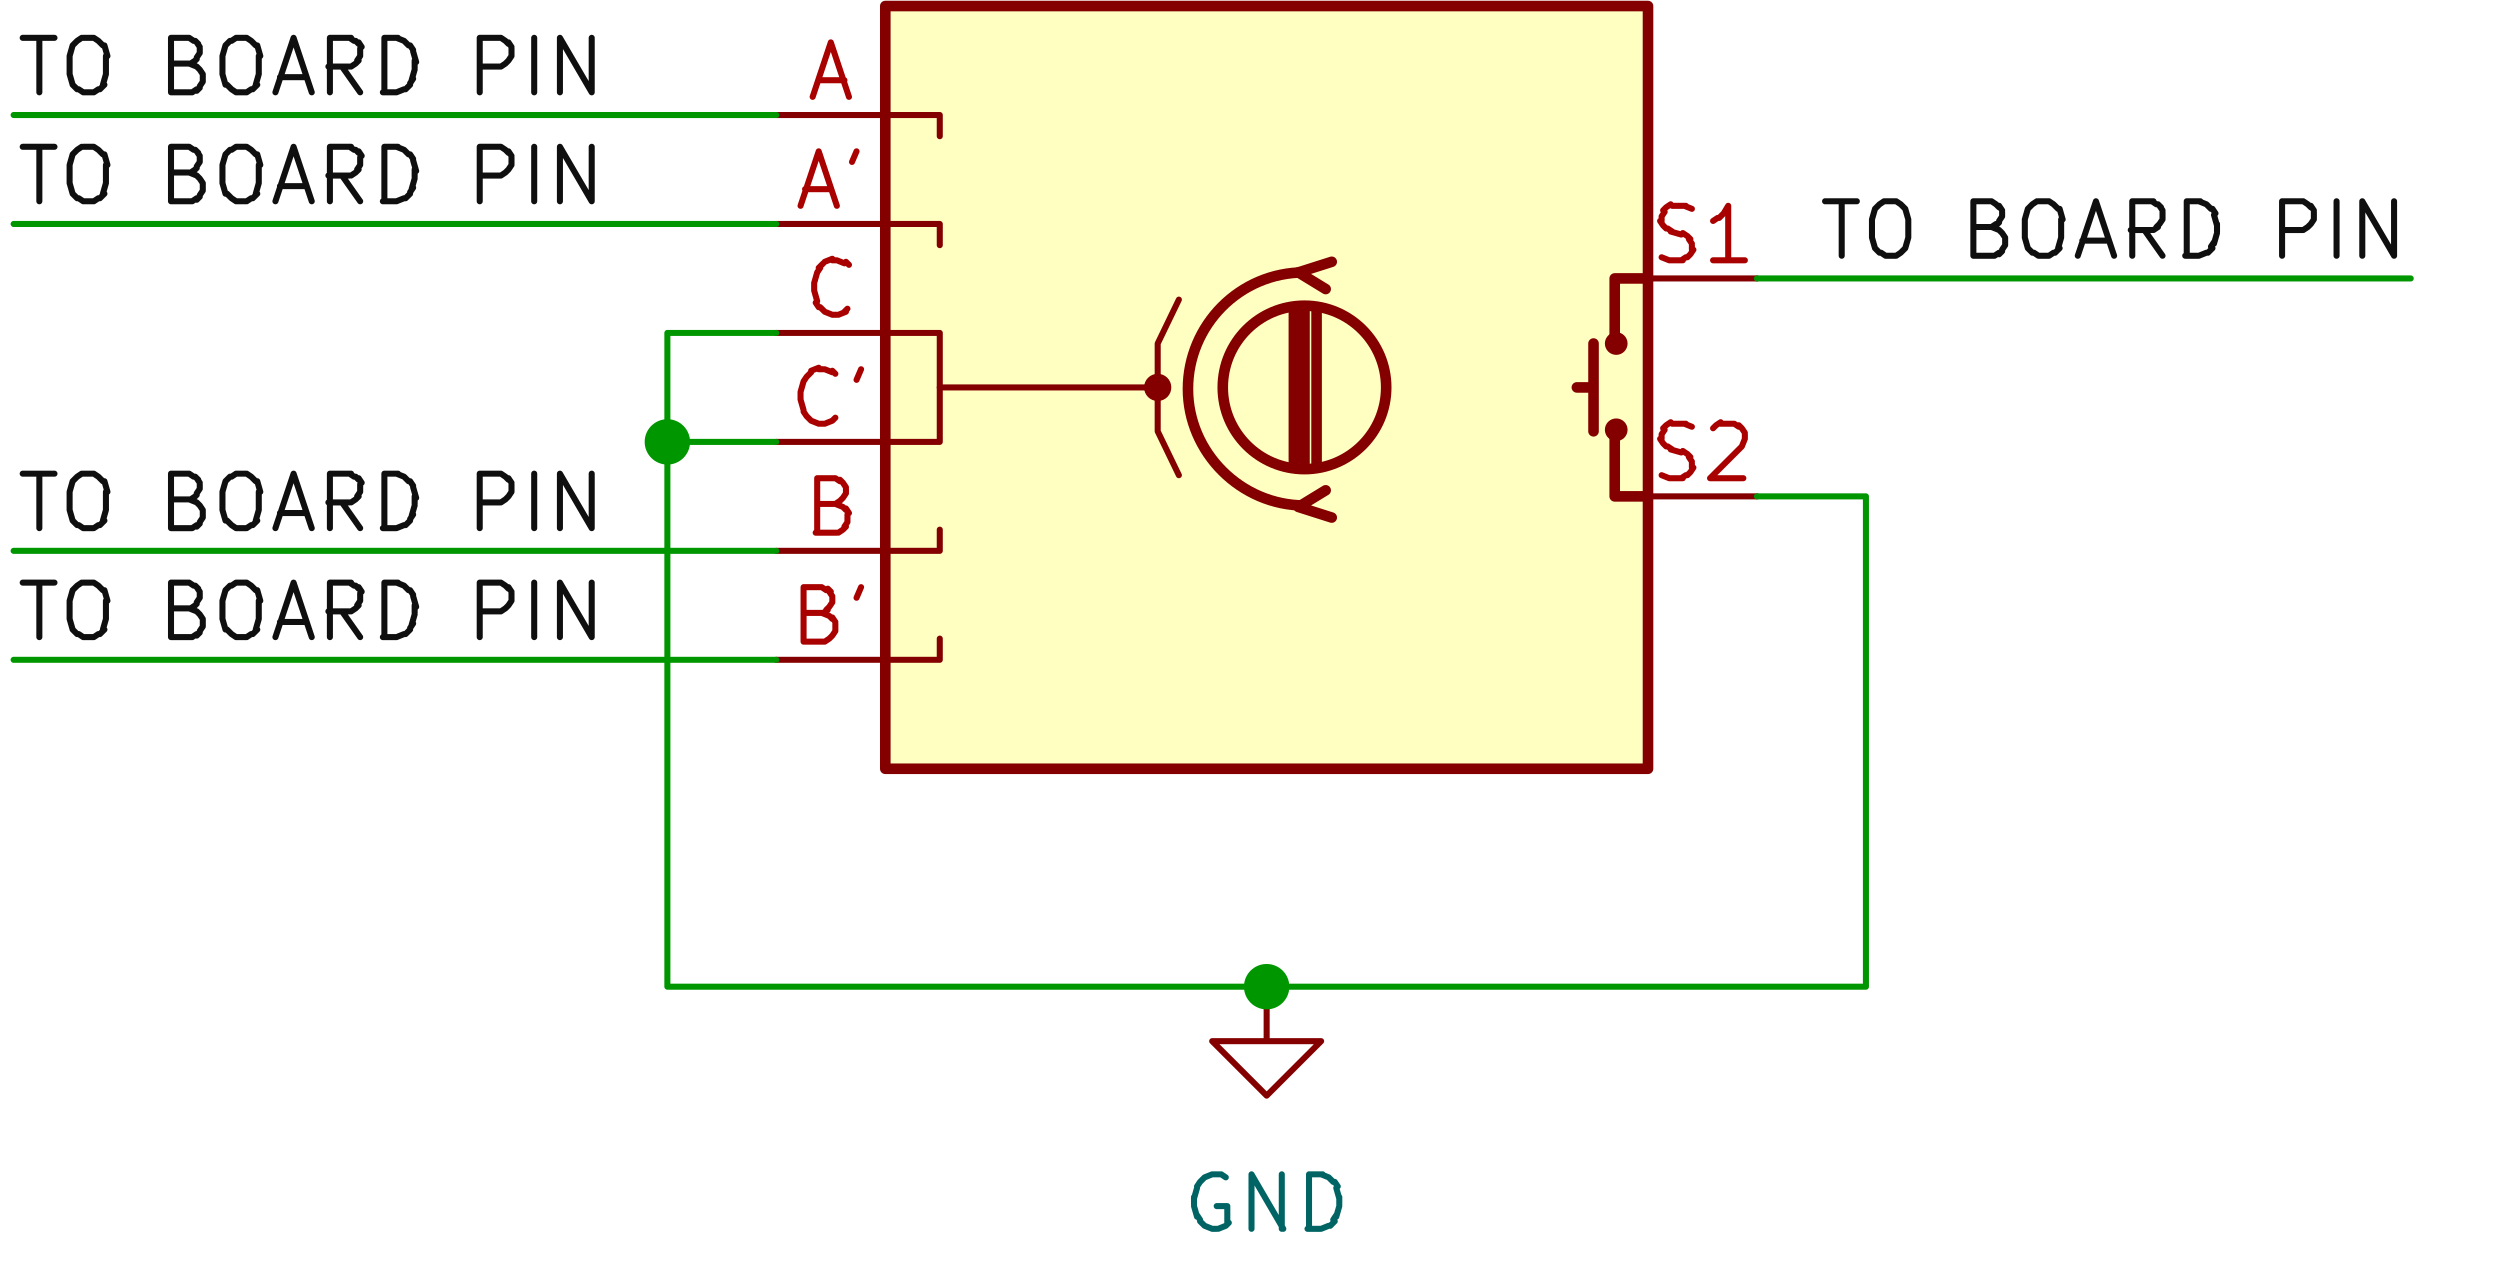
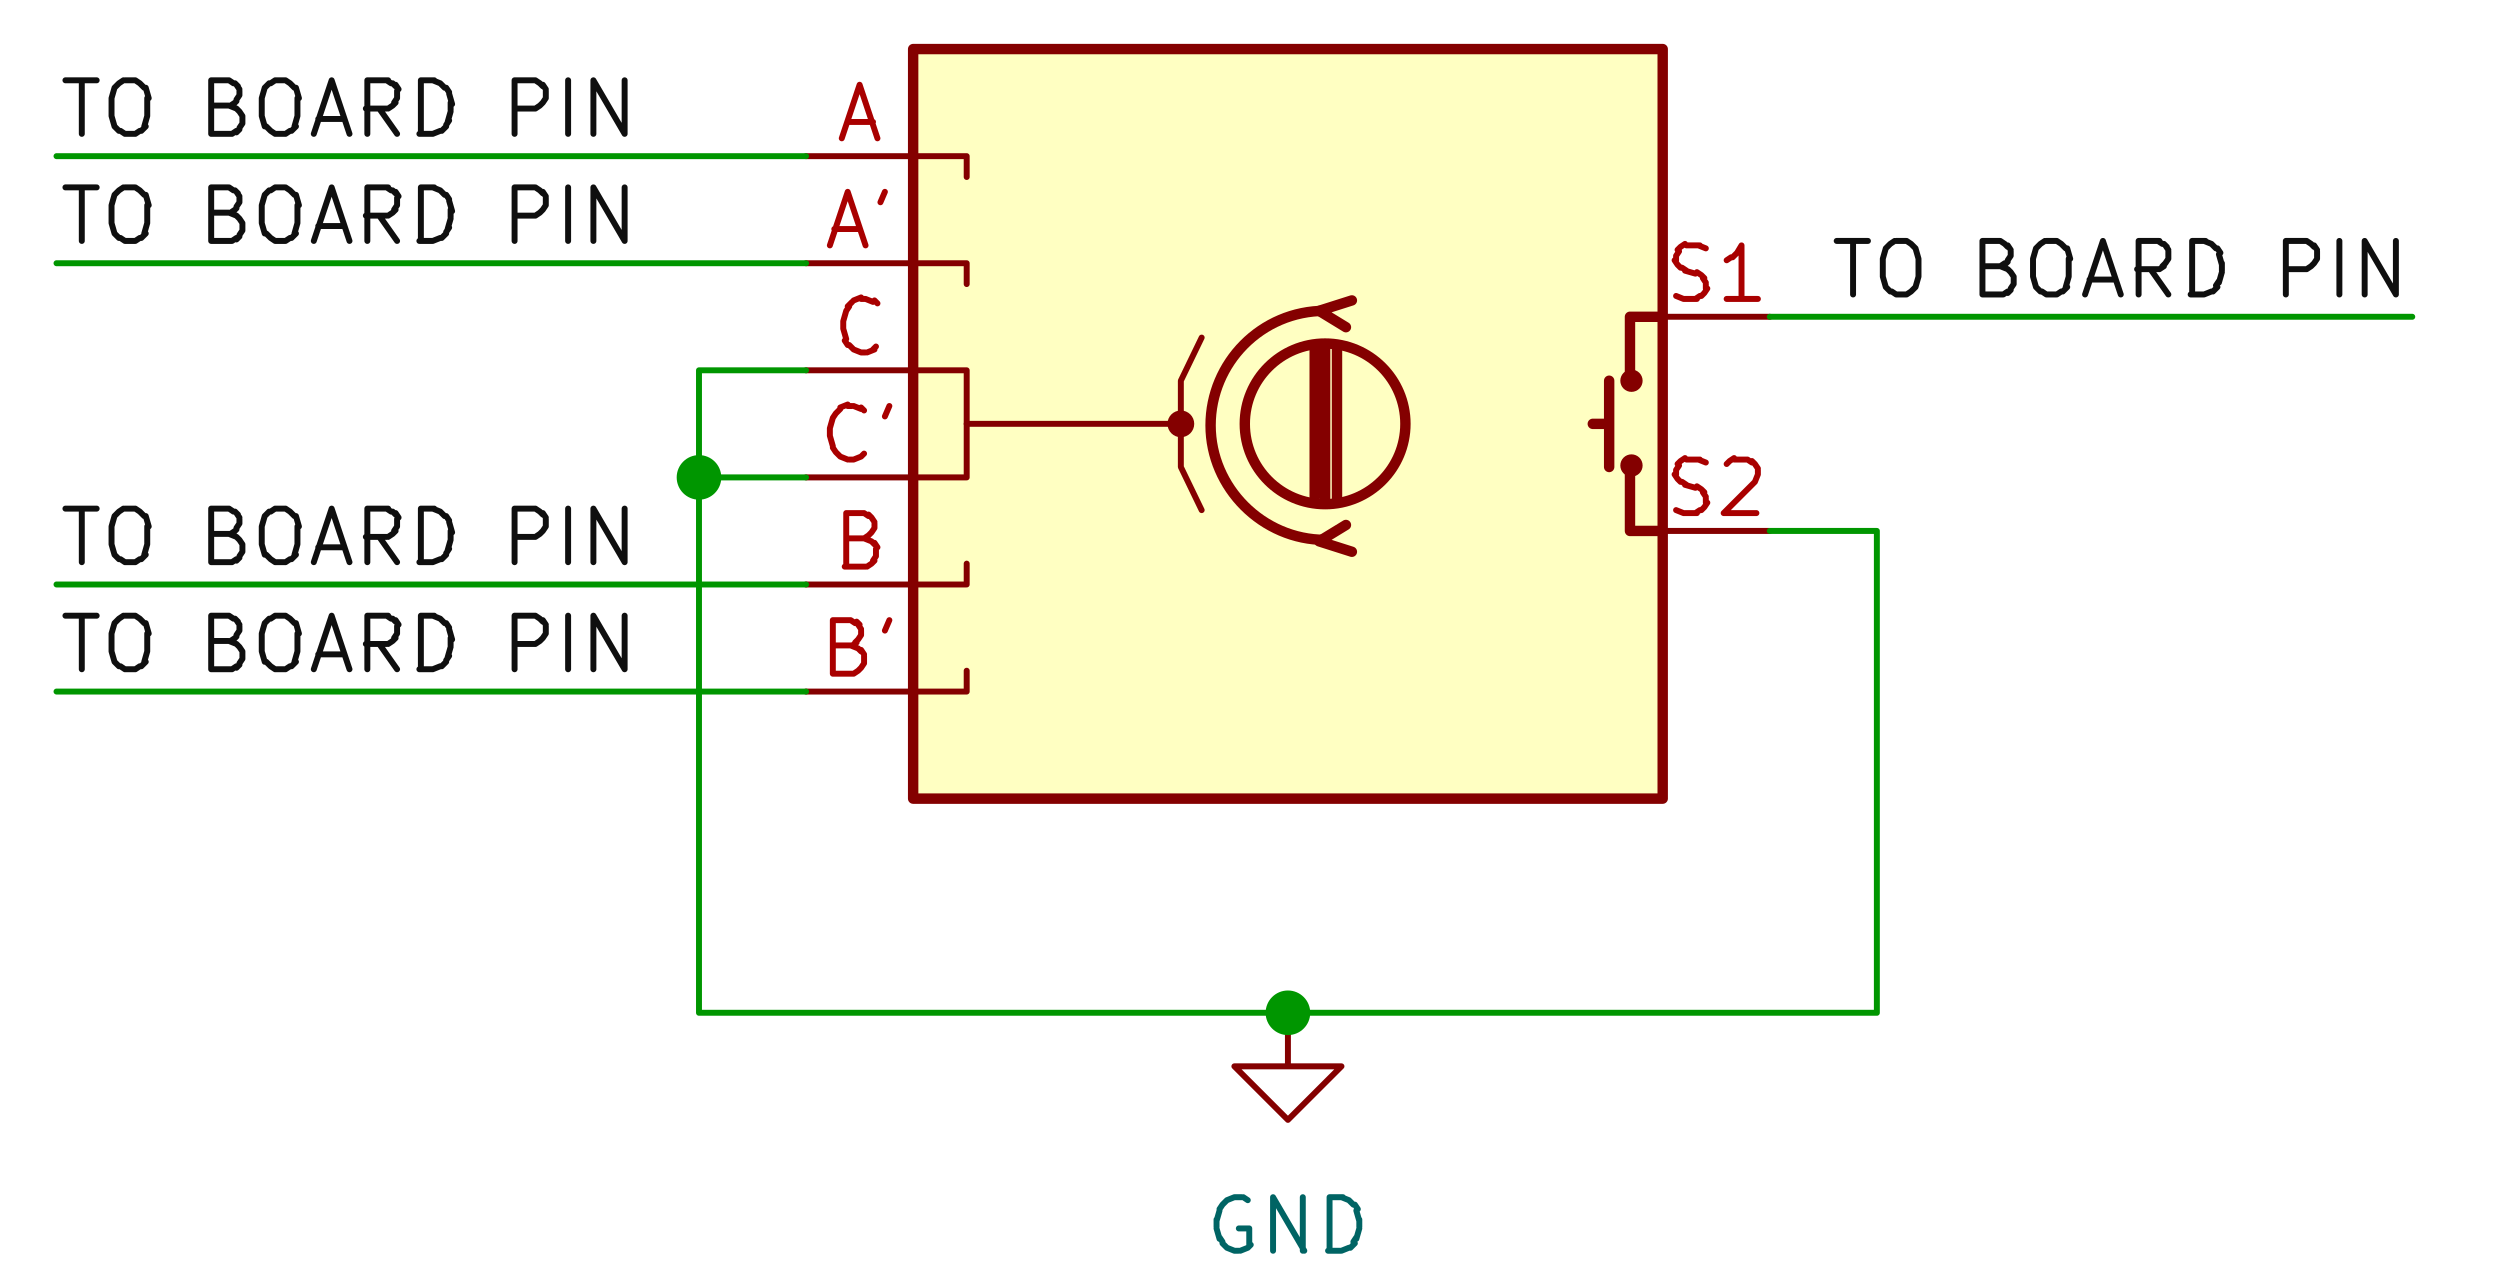
- <svg xmlns="http://www.w3.org/2000/svg" id="Layer_1" version="1.1" viewBox="0 0 165.2 83.5">
+ <svg xmlns="http://www.w3.org/2000/svg" id="Layer_1" version="1.1" viewBox="0 0 168.1 86.4">
  <defs>
    <style>.st1,.st10,.st2,.st3,.st4,.st5,.st7,.st8,.st9{stroke-linecap:round;stroke-linejoin:round}.st1,.st10,.st4,.st5,.st7,.st8{stroke-width:.4px}.st10,.st3{stroke:#840000}.st1,.st10,.st2,.st3,.st4,.st5,.st8,.st9{fill:none}.st1,.st9{stroke:#a90000}.st2,.st9{font-family:ArialMT,Arial;font-size:4.8px;stroke-width:.4px}.st2,.st8{stroke:#0f0f0f}.st3{stroke-width:.7px}.st12{letter-spacing:.7em}.st4,.st7{stroke:#009600}.st15{letter-spacing:.7em}.st5{stroke:#006464}.st17{isolation:isolate;opacity:0}.st18{letter-spacing:.6em}.st7{fill:#009600}</style>
  </defs>
-   <path class="st10" d="M83.7 65.2v3.6h3.6l-3.6 3.6-3.6-3.6h3.6M83.7 65.2h0" />
-   <path class="st5" d="m81 77.8-.3-.2M80.6 77.6h-.5M80.1 77.6l-.5.2M79.6 77.8l-.3.3M79.3 78.1l-.2.3M79.1 78.5l-.2.7M78.9 79.1v.5M78.9 79.7l.2.7M79.1 80.3l.2.3M79.3 80.7l.3.3M79.6 81l.5.2M80.1 81.2h.3M80.5 81.2l.5-.2M81 81l.2-.2M81.1 80.9v-1.2M81.1 79.7h-.7M82.7 81.2v-3.6M82.7 77.6l2.1 3.6M84.7 81.2v-3.6M86.5 81.2v-3.6M86.5 77.6h.9M87.3 77.6l.5.2M87.8 77.8l.3.3M88.2 78.1l.2.3M88.3 78.5l.2.7M88.5 79.1v.5M88.5 79.7l-.2.7M88.3 80.3l-.2.3M88.2 80.7l-.3.3M87.8 81l-.5.2M87.3 81.2h-.9" />
-   <path style="fill:#ffffc2" d="M58.5.4h50.4v50.4H58.5z" />
-   <path class="st3" d="M58.5.4h50.4v50.4H58.5z" />
-   <circle cx="76.5" cy="25.6" r=".7" style="stroke:#840000;stroke-width:.4px;stroke-linecap:round;stroke-linejoin:round;fill:#840000" />
-   <path class="st3" d="M85.5 30.6V20.5M86.2 30.6V20.5M87 20.5v10.1M105.3 25.6h-1.1M105.3 22.7v5.8" />
-   <path class="st10" d="M58.5 43.6h3.6v-1.4M58.5 36.4h3.6V35M58.5 14.8h3.6v1.4M58.5 7.6h3.6V9M62.1 25.6v3.6h-3.6M62.1 25.6V22h-3.6" />
-   <path class="st3" d="m88 34.2-2.2-.7 1.8-1.1M88 17.3l-2.2.7 1.8 1.1M108.9 32.8h-2.2v-4.3M108.9 18.4h-2.2v4.3" />
-   <path class="st10" d="M62.1 25.6h14.4v2.9l1.4 2.9M75.1 25.6h1.4v-2.9l1.4-2.9" />
-   <circle class="st3" cx="86.2" cy="25.6" r="5.4" />
-   <path class="st3" d="M86.2 18c-4.3 0-7.7 3.5-7.7 7.7s3.5 7.7 7.7 7.7h0" />
-   <circle class="st3" cx="106.8" cy="28.4" r=".4" />
-   <circle class="st3" cx="106.8" cy="22.7" r=".4" />
-   <path class="st10" d="M58.5 14.8h-7.2" />
-   <path class="st1" d="M53.2 12.5h1.7M52.9 13.6l1.2-3.6M54.1 10l1.2 3.6M56.6 10l-.3.7" />
-   <path class="st10" d="M58.5 43.6h-7.2" />
-   <path class="st1" d="m54.3 40.5.5.2M54.8 40.7l.2.2M55 40.8l.2.3M55.2 41.2v.5M55.2 41.7l-.2.3M55 42l-.2.2M54.8 42.2l-.3.2M54.5 42.4h-1.4M53.1 42.4v-3.6M53.1 38.8h1.2M54.3 38.8l.3.2M54.7 38.9l.2.2M54.8 39.1l.2.3M55 39.5v.3M55 39.8l-.2.3M54.8 40.1l-.2.2M54.7 40.3l-.3.2M54.3 40.5h-1.2M56.9 38.8l-.3.7" />
-   <path class="st10" d="M58.5 29.2h-7.2" />
-   <path class="st1" d="m55.2 27.6-.2.2M55 27.8l-.5.2M54.5 28h-.3M54.1 28l-.5-.2M53.6 27.8l-.3-.3M53.3 27.5l-.2-.3M53.1 27.1l-.2-.7M52.9 26.4v-.5M52.9 25.9l.2-.7M53.1 25.2l.2-.3M53.3 24.9l.3-.3M53.6 24.5l.5-.2M54.1 24.4h.3M54.5 24.4l.5.2M55 24.5l.2.2M56.9 24.4l-.3.7" />
-   <path class="st10" d="M58.5 7.6h-7.2" />
-   <path class="st1" d="M54.1 5.3h1.7M53.7 6.4l1.2-3.6M54.9 2.8l1.2 3.6" />
-   <path class="st10" d="M58.5 36.4h-7.2" />
-   <path class="st1" d="m55.2 33.3.5.2M55.7 33.5l.2.2M55.9 33.6l.2.3M56 34v.5M56 34.5l-.2.3M55.9 34.8l-.2.2M55.7 35l-.3.2M55.3 35.2h-1.4M54 35.2v-3.6M54 31.6h1.2M55.2 31.6l.3.2M55.5 31.7l.2.2M55.7 31.9l.2.3M55.9 32.3v.3M55.9 32.6l-.2.3M55.7 32.9l-.2.2M55.5 33.1l-.3.2M55.2 33.3H54" />
-   <path class="st10" d="M58.5 22h-7.2" />
-   <path class="st1" d="m56 20.4-.2.2M55.9 20.6l-.5.2M55.3 20.8H55M55 20.8l-.5-.2M54.5 20.6l-.3-.3M54.1 20.3l-.2-.3M54 19.9l-.2-.7M53.8 19.2v-.5M53.8 18.7l.2-.7M54 18l.2-.3M54.1 17.7l.3-.3M54.5 17.3l.5-.2M55 17.2h.3M55.3 17.2l.5.2M55.9 17.3l.2.2" />
-   <path class="st10" d="M108.9 18.4h7.2" />
-   <path class="st1" d="m109.8 17 .5.2M110.3 17.2h.9M111.1 17.2l.3-.2M111.5 17l.2-.2M111.7 16.8l.2-.3M111.8 16.5v-.3M111.8 16.1l-.2-.3M111.7 15.8l-.2-.2M111.5 15.6l-.3-.2M111.1 15.5l-.7-.2M110.5 15.3l-.3-.2M110.1 15.1l-.2-.2M109.9 14.9l-.2-.3M109.8 14.6v-.3M109.8 14.3l.2-.3M109.9 13.9l.2-.2M110.1 13.7l.3-.2M110.5 13.6h.9M111.3 13.6l.5.2M115.3 17.2h-2.1M114.2 17.2v-3.6M114.2 13.6l-.3.5M113.9 14.1l-.3.3M113.5 14.4l-.3.2" />
-   <path class="st10" d="M108.9 32.8h7.2" />
-   <path class="st1" d="m109.8 31.4.5.2M110.3 31.6h.9M111.1 31.6l.3-.2M111.5 31.4l.2-.2M111.7 31.2l.2-.3M111.8 30.9v-.3M111.8 30.5l-.2-.3M111.7 30.2l-.2-.2M111.5 30l-.3-.2M111.1 29.9l-.7-.2M110.5 29.7l-.3-.2M110.1 29.5l-.2-.2M109.9 29.3l-.2-.3M109.8 29v-.3M109.8 28.7l.2-.3M109.9 28.3l.2-.2M110.1 28.1l.3-.2M110.5 28h.9M111.3 28l.5.2M113.2 28.3l.2-.2M113.4 28.1l.3-.2M113.7 28h.9M114.6 28l.3.2M114.9 28.1l.2.2M115.1 28.3l.2.3M115.3 28.7v.3M115.3 29l-.2.5M115.1 29.5l-2.1 2.1M113 31.6h2.2" />
-   <path class="st8" d="M120.6 13.3h2.1M121.7 16.9v-3.6M124.6 13.3h.7M125.3 13.3l.3.2M125.6 13.5l.3.3M125.9 13.8l.2.7M126.1 14.5v1.2M126.1 15.7l-.2.7M125.9 16.4l-.3.3M125.6 16.7l-.3.2M125.3 16.9h-.7M124.6 16.9l-.3-.2M124.2 16.7l-.3-.3M123.9 16.4l-.2-.7M123.7 15.7v-1.2M123.7 14.5l.2-.7M123.9 13.8l.3-.3M124.2 13.5l.3-.2M131.6 15l.5.2M132.1 15.2l.2.2M132.3 15.4l.2.3M132.5 15.7v.5M132.5 16.2l-.2.3M132.3 16.6l-.2.2M132.1 16.7l-.3.2M131.8 16.9h-1.4M130.4 16.9v-3.6M130.4 13.3h1.2M131.6 13.3l.3.2M131.9 13.5l.2.2M132.1 13.6l.2.3M132.3 14v.3M132.3 14.3l-.2.3M132.1 14.7l-.2.2M131.9 14.8l-.3.2M131.6 15h-1.2M134.7 13.3h.7M135.4 13.3l.3.2M135.7 13.5l.3.3M136.1 13.8l.2.7M136.2 14.5v1.2M136.2 15.7l-.2.7M136.1 16.4l-.3.3M135.7 16.7l-.3.2M135.4 16.9h-.7M134.7 16.9l-.3-.2M134.3 16.7l-.3-.3M134 16.4l-.2-.7M133.8 15.7v-1.2M133.8 14.5l.2-.7M134 13.8l.3-.3M134.3 13.5l.3-.2M137.6 15.9h1.7M137.3 16.9l1.2-3.6M138.5 13.3l1.2 3.6M142.9 16.9l-1.2-1.7M140.9 16.9v-3.6M140.9 13.3h1.4M142.2 13.3l.3.2M142.6 13.5l.2.2M142.7 13.6l.2.3M142.9 14v.5M142.9 14.5l-.2.3M142.7 14.8l-.2.2M142.6 15l-.3.2M142.2 15.2h-1.4M144.5 16.9v-3.6M144.5 13.3h.9M145.3 13.3l.5.2M145.8 13.5l.3.3M146.2 13.8l.2.3M146.3 14.2l.2.7M146.5 14.8v.5M146.5 15.4l-.2.7M146.3 16l-.2.3M146.2 16.4l-.3.3M145.8 16.7l-.5.2M145.3 16.9h-.9M150.8 16.9v-3.6M150.8 13.3h1.4M152.2 13.3l.3.2M152.5 13.5l.2.2M152.7 13.6l.2.3M152.9 14v.5M152.9 14.5l-.2.3M152.7 14.8l-.2.2M152.5 15l-.3.2M152.2 15.2h-1.4M154.4 16.9v-3.6M156.1 16.9v-3.6M156.1 13.3l2.1 3.6M158.2 16.9v-3.6M1.5 2.5h2.1M2.6 6.1V2.5M5.5 2.5h.7M6.2 2.5l.3.2M6.5 2.7l.3.3M6.9 3l.2.7M7 3.7v1.2M7 4.9l-.2.7M6.9 5.6l-.3.3M6.5 5.9l-.3.2M6.2 6.1h-.7M5.5 6.1l-.3-.2M5.1 5.9l-.3-.3M4.8 5.6l-.2-.7M4.6 4.9V3.7M4.6 3.7l.2-.7M4.8 3l.3-.3M5.1 2.7l.3-.2M12.5 4.2l.5.2M13 4.4l.2.2M13.2 4.6l.2.3M13.4 4.9v.5M13.4 5.4l-.2.3M13.2 5.8 13 6M13 5.9l-.3.2M12.7 6.1h-1.4M11.3 6.1V2.5M11.3 2.5h1.2M12.5 2.5l.3.2M12.9 2.7l.2.2M13 2.8l.2.3M13.2 3.2v.3M13.2 3.5l-.2.3M13 3.9l-.2.2M12.9 4l-.3.2M12.5 4.2h-1.2M15.6 2.5h.7M16.3 2.5l.3.2M16.6 2.7l.3.3M17 3l.2.7M17.1 3.7v1.2M17.1 4.9l-.2.7M17 5.6l-.3.3M16.6 5.9l-.3.2M16.3 6.1h-.7M15.6 6.1l-.3-.2M15.3 5.9l-.3-.3M14.9 5.6l-.2-.7M14.7 4.9V3.7M14.7 3.7l.2-.7M14.9 3l.3-.3M15.3 2.7l.3-.2M18.5 5.1h1.7M18.2 6.1l1.2-3.6M19.4 2.5l1.2 3.6M23.8 6.1l-1.2-1.7M21.8 6.1V2.5M21.8 2.5h1.4M23.1 2.5l.3.2M23.5 2.7l.2.2M23.7 2.8l.2.3M23.8 3.2v.5M23.8 3.7l-.2.3M23.7 4l-.2.2M23.5 4.2l-.3.2M23.1 4.4h-1.4M25.4 6.1V2.5M25.4 2.5h.9M26.2 2.5l.5.2M26.7 2.7l.3.3M27.1 3l.2.3M27.3 3.4l.2.7M27.4 4v.5M27.4 4.6l-.2.7M27.3 5.2l-.2.3M27.1 5.6l-.3.3M26.7 5.9l-.5.2M26.2 6.1h-.9M31.7 6.1V2.5M31.7 2.5h1.4M33.1 2.5l.3.2M33.4 2.7l.2.2M33.6 2.8l.2.3M33.8 3.2v.5M33.8 3.7l-.2.3M33.6 4l-.2.2M33.4 4.2l-.3.2M33.1 4.4h-1.4M35.3 6.1V2.5M37 6.1V2.5M37 2.5l2.1 3.6M39.1 6.1V2.5M1.5 31.3h2.1M2.6 34.9v-3.6M5.5 31.3h.7M6.2 31.3l.3.2M6.5 31.5l.3.3M6.9 31.8l.2.7M7 32.5v1.2M7 33.7l-.2.7M6.9 34.4l-.3.3M6.5 34.7l-.3.2M6.2 34.9h-.7M5.5 34.9l-.3-.2M5.1 34.7l-.3-.3M4.8 34.4l-.2-.7M4.6 33.7v-1.2M4.6 32.5l.2-.7M4.8 31.8l.3-.3M5.1 31.5l.3-.2M12.5 33l.5.2M13 33.2l.2.2M13.2 33.4l.2.3M13.4 33.7v.5M13.4 34.2l-.2.3M13.2 34.6l-.2.2M13 34.7l-.3.2M12.7 34.9h-1.4M11.3 34.9v-3.6M11.3 31.3h1.2M12.5 31.3l.3.2M12.9 31.5l.2.2M13 31.6l.2.3M13.2 32v.3M13.2 32.3l-.2.3M13 32.7l-.2.2M12.9 32.8l-.3.2M12.5 33h-1.2M15.6 31.3h.7M16.3 31.3l.3.2M16.6 31.5l.3.3M17 31.8l.2.7M17.1 32.5v1.2M17.1 33.7l-.2.7M17 34.4l-.3.3M16.6 34.7l-.3.2M16.3 34.9h-.7M15.6 34.9l-.3-.2M15.3 34.7l-.3-.3M14.9 34.4l-.2-.7M14.7 33.7v-1.2M14.7 32.5l.2-.7M14.9 31.8l.3-.3M15.3 31.5l.3-.2M18.5 33.9h1.7M18.2 34.9l1.2-3.6M19.4 31.3l1.2 3.6M23.8 34.9l-1.2-1.7M21.8 34.9v-3.6M21.8 31.3h1.4M23.1 31.3l.3.2M23.5 31.5l.2.2M23.7 31.6l.2.3M23.8 32v.5M23.8 32.5l-.2.3M23.7 32.8l-.2.2M23.5 33l-.3.2M23.1 33.2h-1.4M25.4 34.9v-3.6M25.4 31.3h.9M26.2 31.3l.5.2M26.7 31.5l.3.3M27.1 31.8l.2.3M27.3 32.2l.2.7M27.4 32.8v.5M27.4 33.4l-.2.7M27.3 34l-.2.3M27.1 34.4l-.3.3M26.7 34.7l-.5.2M26.2 34.9h-.9M31.7 34.9v-3.6M31.7 31.3h1.4M33.1 31.3l.3.2M33.4 31.5l.2.2M33.6 31.6l.2.3M33.8 32v.5M33.8 32.5l-.2.3M33.6 32.8l-.2.2M33.4 33l-.3.2M33.1 33.2h-1.4M35.3 34.9v-3.6M37 34.9v-3.6M37 31.3l2.1 3.6M39.1 34.9v-3.6M1.5 38.5h2.1M2.6 42.1v-3.6M5.5 38.5h.7M6.2 38.5l.3.2M6.5 38.7l.3.3M6.9 39l.2.7M7 39.7v1.2M7 40.9l-.2.7M6.9 41.6l-.3.3M6.5 41.9l-.3.2M6.2 42.1h-.7M5.5 42.1l-.3-.2M5.1 41.9l-.3-.3M4.8 41.6l-.2-.7M4.6 40.9v-1.2M4.6 39.7l.2-.7M4.8 39l.3-.3M5.1 38.7l.3-.2M12.5 40.2l.5.2M13 40.4l.2.2M13.2 40.6l.2.3M13.4 40.9v.5M13.4 41.4l-.2.3M13.2 41.8l-.2.2M13 41.9l-.3.2M12.7 42.1h-1.4M11.3 42.1v-3.6M11.3 38.5h1.2M12.5 38.5l.3.2M12.9 38.7l.2.2M13 38.8l.2.3M13.2 39.2v.3M13.2 39.5l-.2.3M13 39.9l-.2.2M12.9 40l-.3.2M12.5 40.2h-1.2M15.6 38.5h.7M16.3 38.5l.3.2M16.6 38.7l.3.3M17 39l.2.7M17.1 39.7v1.2M17.1 40.9l-.2.7M17 41.6l-.3.3M16.6 41.9l-.3.2M16.3 42.1h-.7M15.6 42.1l-.3-.2M15.3 41.9l-.3-.3M14.9 41.6l-.2-.7M14.7 40.9v-1.2M14.7 39.7l.2-.7M14.9 39l.3-.3M15.3 38.7l.3-.2M18.5 41.1h1.7M18.2 42.1l1.2-3.6M19.4 38.5l1.2 3.6M23.8 42.1l-1.2-1.7M21.8 42.1v-3.6M21.8 38.5h1.4M23.1 38.5l.3.2M23.5 38.7l.2.2M23.7 38.8l.2.3M23.8 39.2v.5M23.8 39.7l-.2.3M23.7 40l-.2.2M23.5 40.2l-.3.2M23.1 40.4h-1.4M25.4 42.1v-3.6M25.4 38.5h.9M26.2 38.5l.5.2M26.7 38.7l.3.3M27.1 39l.2.3M27.3 39.4l.2.7M27.4 40v.5M27.4 40.6l-.2.7M27.3 41.2l-.2.3M27.1 41.6l-.3.3M26.7 41.9l-.5.2M26.2 42.1h-.9M31.7 42.1v-3.6M31.7 38.5h1.4M33.1 38.5l.3.2M33.4 38.7l.2.2M33.6 38.8l.2.3M33.8 39.2v.5M33.8 39.7l-.2.3M33.6 40l-.2.2M33.4 40.2l-.3.2M33.1 40.4h-1.4M35.3 42.1v-3.6M37 42.1v-3.6M37 38.5l2.1 3.6M39.1 42.1v-3.6M1.5 9.7h2.1M2.6 13.3V9.7M5.5 9.7h.7M6.2 9.7l.3.2M6.5 9.9l.3.3M6.9 10.2l.2.7M7 10.9v1.2M7 12.1l-.2.7M6.9 12.8l-.3.3M6.5 13.1l-.3.2M6.2 13.3h-.7M5.5 13.3l-.3-.2M5.1 13.1l-.3-.3M4.8 12.8l-.2-.7M4.6 12.1v-1.2M4.6 10.9l.2-.7M4.8 10.2l.3-.3M5.1 9.9l.3-.2M12.5 11.4l.5.2M13 11.6l.2.2M13.2 11.8l.2.3M13.4 12.1v.5M13.4 12.6l-.2.3M13.2 13l-.2.2M13 13.1l-.3.2M12.7 13.3h-1.4M11.3 13.3V9.7M11.3 9.7h1.2M12.5 9.7l.3.2M12.9 9.9l.2.2M13 10l.2.3M13.2 10.4v.3M13.2 10.7l-.2.3M13 11.1l-.2.2M12.9 11.2l-.3.2M12.5 11.4h-1.2M15.6 9.7h.7M16.3 9.7l.3.2M16.6 9.9l.3.3M17 10.2l.2.7M17.1 10.9v1.2M17.1 12.1l-.2.7M17 12.8l-.3.3M16.6 13.1l-.3.2M16.3 13.3h-.7M15.6 13.3l-.3-.2M15.3 13.1l-.3-.3M14.9 12.8l-.2-.7M14.7 12.1v-1.2M14.7 10.9l.2-.7M14.9 10.2l.3-.3M15.3 9.9l.3-.2M18.5 12.3h1.7M18.2 13.3l1.2-3.6M19.4 9.7l1.2 3.6M23.8 13.3l-1.2-1.7M21.8 13.3V9.7M21.8 9.7h1.4M23.1 9.7l.3.2M23.5 9.9l.2.2M23.7 10l.2.3M23.8 10.4v.5M23.8 10.9l-.2.3M23.7 11.2l-.2.2M23.5 11.4l-.3.2M23.1 11.6h-1.4M25.4 13.3V9.7M25.4 9.7h.9M26.2 9.7l.5.2M26.7 9.9l.3.3M27.1 10.2l.2.3M27.3 10.6l.2.7M27.4 11.2v.5M27.4 11.8l-.2.7M27.3 12.4l-.2.3M27.1 12.8l-.3.3M26.7 13.1l-.5.2M26.2 13.3h-.9M31.7 13.3V9.7M31.7 9.7h1.4M33.1 9.7l.3.2M33.4 9.9l.2.2M33.6 10l.2.3M33.8 10.4v.5M33.8 10.9l-.2.3M33.6 11.2l-.2.2M33.4 11.4l-.3.2M33.1 11.6h-1.4M35.3 13.3V9.7M37 13.3V9.7M37 9.7l2.1 3.6M39.1 13.3V9.7" />
-   <path class="st4" d="M116.1 32.8h7.2M123.3 32.8v32.4M83.7 65.2h39.6M116.1 18.4h43.2M44.1 65.2h39.6M44.1 29.2v36M51.3 29.2h-7.2M44.1 22v7.2M51.3 22h-7.2M.9 7.6h50.4M.9 14.8h50.4M.9 36.4h50.4M.9 43.6h50.4" />
-   <circle class="st7" cx="83.7" cy="65.2" r="1.3" />
-   <circle class="st7" cx="44.1" cy="29.2" r="1.3" />
+   <path class="st10" d="M86.6 68.1v3.6h3.6l-3.6 3.6-3.6-3.6h3.6M86.6 68.1h0" />
+   <path class="st5" d="m83.9 80.7-.3-.2M83.5 80.5H83M83 80.5l-.5.2M82.5 80.7l-.3.3M82.2 81l-.2.3M82 81.4l-.2.7M81.8 82v.5M81.8 82.6l.2.7M82 83.2l.2.3M82.2 83.6l.3.3M82.5 83.9l.5.2M83 84.1h.3M83.4 84.1l.5-.2M83.9 83.9l.2-.2M84 83.8v-1.2M84 82.6h-.7M85.6 84.1v-3.6M85.6 80.5l2.1 3.6M87.6 84.1v-3.6M89.4 84.1v-3.6M89.4 80.5h.9M90.2 80.5l.5.2M90.7 80.7l.3.3M91.1 81l.2.3M91.2 81.4l.2.7M91.4 82v.5M91.4 82.6l-.2.7M91.2 83.2l-.2.3M91.1 83.6l-.3.3M90.7 83.9l-.5.2M90.2 84.1h-.9" />
+   <path style="fill:#ffffc2" d="M61.4 3.3h50.4v50.4H61.4z" />
+   <path class="st3" d="M61.4 3.3h50.4v50.4H61.4z" />
+   <circle cx="79.4" cy="28.5" r=".7" style="stroke:#840000;stroke-width:.4px;stroke-linecap:round;stroke-linejoin:round;fill:#840000" />
+   <path class="st3" d="M88.4 33.5V23.4M89.1 33.5V23.4M89.9 23.4v10.1M108.2 28.5h-1.1M108.2 25.6v5.8" />
+   <path class="st10" d="M61.4 46.5H65v-1.4M61.4 39.3H65v-1.4M61.4 17.7H65v1.4M61.4 10.5H65v1.4M65 28.5v3.6h-3.6M65 28.5v-3.6h-3.6" />
+   <path class="st3" d="m90.9 37.1-2.2-.7 1.8-1.1M90.9 20.2l-2.2.7 1.8 1.1M111.8 35.7h-2.2v-4.3M111.8 21.3h-2.2v4.3" />
+   <path class="st10" d="M65 28.5h14.4v2.9l1.4 2.9M78 28.5h1.4v-2.9l1.4-2.9" />
+   <circle class="st3" cx="89.1" cy="28.5" r="5.4" />
+   <path class="st3" d="M89.1 20.9c-4.3 0-7.7 3.5-7.7 7.7s3.5 7.7 7.7 7.7h0" />
+   <circle class="st3" cx="109.7" cy="31.3" r=".4" />
+   <circle class="st3" cx="109.7" cy="25.6" r=".4" />
+   <path class="st10" d="M61.4 17.7h-7.2" />
+   <path class="st1" d="M56.1 15.4h1.7M55.8 16.5l1.2-3.6M57 12.9l1.2 3.6M59.5 12.9l-.3.7" />
+   <path class="st10" d="M61.4 46.5h-7.2" />
+   <path class="st1" d="m57.2 43.4.5.2M57.7 43.6l.2.2M57.9 43.7l.2.3M58.1 44.1v.5M58.1 44.6l-.2.3M57.9 44.9l-.2.2M57.7 45.1l-.3.2M57.4 45.3H56M56 45.3v-3.6M56 41.7h1.2M57.2 41.7l.3.2M57.6 41.8l.2.2M57.7 42l.2.3M57.9 42.4v.3M57.9 42.7l-.2.3M57.7 43l-.2.2M57.6 43.2l-.3.2M57.2 43.4H56M59.8 41.7l-.3.7" />
+   <path class="st10" d="M61.4 32.1h-7.2" />
+   <path class="st1" d="m58.1 30.5-.2.2M57.9 30.7l-.5.2M57.4 30.9h-.3M57 30.9l-.5-.2M56.5 30.7l-.3-.3M56.2 30.4l-.2-.3M56 30l-.2-.7M55.8 29.3v-.5M55.8 28.8l.2-.7M56 28.1l.2-.3M56.2 27.8l.3-.3M56.5 27.4l.5-.2M57 27.3h.3M57.4 27.3l.5.2M57.9 27.4l.2.2M59.8 27.3l-.3.7" />
+   <path class="st10" d="M61.4 10.5h-7.2" />
+   <path class="st1" d="M57 8.2h1.7M56.6 9.3l1.2-3.6M57.8 5.7 59 9.3" />
+   <path class="st10" d="M61.4 39.3h-7.2" />
+   <path class="st1" d="m58.1 36.2.5.2M58.6 36.4l.2.2M58.8 36.5l.2.3M58.9 36.9v.5M58.9 37.4l-.2.3M58.8 37.7l-.2.2M58.6 37.9l-.3.2M58.2 38.1h-1.4M56.9 38.1v-3.6M56.9 34.5h1.2M58.1 34.5l.3.2M58.4 34.6l.2.2M58.6 34.8l.2.3M58.8 35.2v.3M58.8 35.5l-.2.3M58.6 35.8l-.2.2M58.4 36l-.3.2M58.1 36.2h-1.2" />
+   <path class="st10" d="M61.4 24.9h-7.2" />
+   <path class="st1" d="m58.9 23.3-.2.2M58.8 23.5l-.5.2M58.2 23.7h-.3M57.9 23.7l-.5-.2M57.4 23.5l-.3-.3M57 23.2l-.2-.3M56.9 22.8l-.2-.7M56.7 22.1v-.5M56.7 21.6l.2-.7M56.9 20.9l.2-.3M57 20.6l.3-.3M57.4 20.2l.5-.2M57.9 20.1h.3M58.2 20.1l.5.2M58.8 20.2l.2.2" />
+   <path class="st10" d="M111.8 21.3h7.2" />
+   <path class="st1" d="m112.7 19.9.5.2M113.2 20.1h.9M114 20.1l.3-.2M114.4 19.9l.2-.2M114.6 19.7l.2-.3M114.7 19.4v-.3M114.7 19l-.2-.3M114.6 18.7l-.2-.2M114.4 18.5l-.3-.2M114 18.4l-.7-.2M113.4 18.2l-.3-.2M113 18l-.2-.2M112.8 17.8l-.2-.3M112.7 17.5v-.3M112.7 17.2l.2-.3M112.8 16.8l.2-.2M113 16.6l.3-.2M113.4 16.5h.9M114.2 16.5l.5.2M118.2 20.1h-2.1M117.1 20.1v-3.6M117.1 16.5l-.3.5M116.8 17l-.3.3M116.4 17.3l-.3.2" />
+   <path class="st10" d="M111.8 35.7h7.2" />
+   <path class="st1" d="m112.7 34.3.5.2M113.2 34.5h.9M114 34.5l.3-.2M114.4 34.3l.2-.2M114.6 34.1l.2-.3M114.7 33.8v-.3M114.7 33.4l-.2-.3M114.6 33.1l-.2-.2M114.4 32.9l-.3-.2M114 32.8l-.7-.2M113.4 32.6l-.3-.2M113 32.4l-.2-.2M112.8 32.2l-.2-.3M112.7 31.9v-.3M112.7 31.6l.2-.3M112.8 31.2l.2-.2M113 31l.3-.2M113.4 30.9h.9M114.2 30.9l.5.2M116.1 31.2l.2-.2M116.3 31l.3-.2M116.6 30.9h.9M117.5 30.9l.3.2M117.8 31l.2.2M118 31.2l.2.3M118.2 31.6v.3M118.2 31.9l-.2.5M118 32.4l-2.1 2.1M115.9 34.5h2.2" />
+   <path class="st8" d="M123.5 16.2h2.1M124.6 19.8v-3.6M127.5 16.2h.7M128.2 16.2l.3.2M128.5 16.4l.3.3M128.8 16.7l.2.7M129 17.4v1.2M129 18.6l-.2.7M128.8 19.3l-.3.3M128.5 19.6l-.3.2M128.2 19.8h-.7M127.5 19.8l-.3-.2M127.1 19.6l-.3-.3M126.8 19.3l-.2-.7M126.6 18.6v-1.2M126.6 17.4l.2-.7M126.8 16.7l.3-.3M127.1 16.4l.3-.2M134.5 17.9l.5.2M135 18.1l.2.2M135.2 18.3l.2.3M135.4 18.6v.5M135.4 19.1l-.2.3M135.2 19.5l-.2.2M135 19.6l-.3.2M134.7 19.8h-1.4M133.3 19.8v-3.6M133.3 16.2h1.2M134.5 16.2l.3.2M134.8 16.4l.2.2M135 16.5l.2.3M135.2 16.9v.3M135.2 17.2l-.2.3M135 17.6l-.2.2M134.8 17.7l-.3.2M134.5 17.9h-1.2M137.6 16.2h.7M138.3 16.2l.3.2M138.6 16.4l.3.3M139 16.7l.2.7M139.1 17.4v1.2M139.1 18.6l-.2.7M139 19.3l-.3.3M138.6 19.6l-.3.2M138.3 19.8h-.7M137.6 19.8l-.3-.2M137.2 19.6l-.3-.3M136.9 19.3l-.2-.7M136.7 18.6v-1.2M136.7 17.4l.2-.7M136.9 16.7l.3-.3M137.2 16.4l.3-.2M140.5 18.8h1.7M140.2 19.8l1.2-3.6M141.4 16.2l1.2 3.6M145.8 19.8l-1.2-1.7M143.8 19.8v-3.6M143.8 16.2h1.4M145.1 16.2l.3.2M145.5 16.4l.2.2M145.6 16.5l.2.3M145.8 16.9v.5M145.8 17.4l-.2.3M145.6 17.7l-.2.2M145.5 17.9l-.3.2M145.1 18.1h-1.4M147.4 19.8v-3.6M147.4 16.2h.9M148.2 16.2l.5.2M148.7 16.4l.3.3M149.1 16.7l.2.3M149.2 17.1l.2.7M149.4 17.7v.5M149.4 18.3l-.2.7M149.2 18.9l-.2.3M149.1 19.3l-.3.3M148.7 19.6l-.5.2M148.2 19.8h-.9M153.7 19.8v-3.6M153.7 16.2h1.4M155.1 16.2l.3.2M155.4 16.4l.2.2M155.6 16.5l.2.3M155.8 16.9v.5M155.8 17.4l-.2.3M155.6 17.7l-.2.2M155.4 17.9l-.3.2M155.1 18.1h-1.4M157.3 19.8v-3.6M159 19.8v-3.6M159 16.2l2.1 3.6M161.1 19.8v-3.6M4.4 5.4h2.1M5.5 9V5.4M8.4 5.4h.7M9.1 5.4l.3.2M9.4 5.6l.3.3M9.8 5.9l.2.7M9.9 6.6v1.2M9.9 7.8l-.2.7M9.8 8.5l-.3.3M9.4 8.8l-.3.2M9.1 9h-.7M8.4 9l-.3-.2M8 8.8l-.3-.3M7.7 8.5l-.2-.7M7.5 7.8V6.6M7.5 6.6l.2-.7M7.7 5.9l.3-.3M8 5.6l.3-.2M15.4 7.1l.5.2M15.9 7.3l.2.2M16.1 7.5l.2.3M16.3 7.8v.5M16.3 8.3l-.2.3M16.1 8.7l-.2.2M15.9 8.8l-.3.2M15.6 9h-1.4M14.2 9V5.4M14.2 5.4h1.2M15.4 5.4l.3.2M15.8 5.6l.2.2M15.9 5.7l.2.3M16.1 6.1v.3M16.1 6.4l-.2.3M15.9 6.8l-.2.2M15.8 6.9l-.3.2M15.4 7.1h-1.2M18.5 5.4h.7M19.2 5.4l.3.2M19.5 5.6l.3.3M19.9 5.9l.2.7M20 6.6v1.2M20 7.8l-.2.7M19.9 8.5l-.3.3M19.5 8.8l-.3.2M19.2 9h-.7M18.5 9l-.3-.2M18.2 8.8l-.3-.3M17.8 8.5l-.2-.7M17.6 7.8V6.6M17.6 6.6l.2-.7M17.8 5.9l.3-.3M18.2 5.6l.3-.2M21.4 8h1.7M21.1 9l1.2-3.6M22.3 5.4 23.5 9M26.7 9l-1.2-1.7M24.7 9V5.4M24.7 5.4h1.4M26 5.4l.3.2M26.4 5.6l.2.2M26.6 5.7l.2.3M26.7 6.1v.5M26.7 6.6l-.2.3M26.6 6.9l-.2.2M26.4 7.1l-.3.2M26 7.3h-1.4M28.3 9V5.4M28.3 5.4h.9M29.1 5.4l.5.2M29.6 5.6l.3.3M30 5.9l.2.3M30.2 6.3l.2.7M30.3 6.9v.5M30.3 7.5l-.2.7M30.2 8.1l-.2.3M30 8.5l-.3.3M29.6 8.8l-.5.2M29.1 9h-.9M34.6 9V5.4M34.6 5.4H36M36 5.4l.3.2M36.3 5.6l.2.2M36.5 5.7l.2.3M36.7 6.1v.5M36.7 6.6l-.2.3M36.5 6.9l-.2.2M36.3 7.1l-.3.2M36 7.3h-1.4M38.2 9V5.4M39.9 9V5.4M39.9 5.4 42 9M42 9V5.4M4.4 34.2h2.1M5.5 37.8v-3.6M8.4 34.2h.7M9.1 34.2l.3.2M9.4 34.4l.3.3M9.8 34.7l.2.7M9.9 35.4v1.2M9.9 36.6l-.2.7M9.8 37.3l-.3.3M9.4 37.6l-.3.2M9.1 37.8h-.7M8.4 37.8l-.3-.2M8 37.6l-.3-.3M7.7 37.3l-.2-.7M7.5 36.6v-1.2M7.5 35.4l.2-.7M7.7 34.7l.3-.3M8 34.4l.3-.2M15.4 35.9l.5.2M15.9 36.1l.2.2M16.1 36.3l.2.3M16.3 36.6v.5M16.3 37.1l-.2.3M16.1 37.5l-.2.2M15.9 37.6l-.3.2M15.6 37.8h-1.4M14.2 37.8v-3.6M14.2 34.2h1.2M15.4 34.2l.3.2M15.8 34.4l.2.2M15.9 34.5l.2.3M16.1 34.9v.3M16.1 35.2l-.2.3M15.9 35.6l-.2.2M15.8 35.7l-.3.2M15.4 35.9h-1.2M18.5 34.2h.7M19.2 34.2l.3.2M19.5 34.4l.3.3M19.9 34.7l.2.7M20 35.4v1.2M20 36.6l-.2.7M19.9 37.3l-.3.3M19.5 37.6l-.3.2M19.2 37.8h-.7M18.5 37.8l-.3-.2M18.2 37.6l-.3-.3M17.8 37.3l-.2-.7M17.6 36.6v-1.2M17.6 35.4l.2-.7M17.8 34.7l.3-.3M18.2 34.4l.3-.2M21.4 36.8h1.7M21.1 37.8l1.2-3.6M22.3 34.2l1.2 3.6M26.7 37.8l-1.2-1.7M24.7 37.8v-3.6M24.7 34.2h1.4M26 34.2l.3.2M26.4 34.4l.2.2M26.6 34.5l.2.3M26.7 34.9v.5M26.7 35.4l-.2.3M26.6 35.7l-.2.2M26.4 35.9l-.3.2M26 36.1h-1.4M28.3 37.8v-3.6M28.3 34.2h.9M29.1 34.2l.5.2M29.6 34.4l.3.3M30 34.7l.2.3M30.2 35.1l.2.7M30.3 35.7v.5M30.3 36.3l-.2.7M30.2 36.9l-.2.3M30 37.3l-.3.3M29.6 37.6l-.5.2M29.1 37.8h-.9M34.6 37.8v-3.6M34.6 34.2H36M36 34.2l.3.2M36.3 34.4l.2.2M36.5 34.5l.2.3M36.7 34.9v.5M36.7 35.4l-.2.3M36.5 35.7l-.2.2M36.3 35.9l-.3.2M36 36.1h-1.4M38.2 37.8v-3.6M39.9 37.8v-3.6M39.9 34.2l2.1 3.6M42 37.8v-3.6M4.4 41.4h2.1M5.5 45v-3.6M8.4 41.4h.7M9.1 41.4l.3.2M9.4 41.6l.3.3M9.8 41.9l.2.7M9.9 42.6v1.2M9.9 43.8l-.2.7M9.8 44.5l-.3.3M9.4 44.8l-.3.2M9.1 45h-.7M8.4 45l-.3-.2M8 44.8l-.3-.3M7.7 44.5l-.2-.7M7.5 43.8v-1.2M7.5 42.6l.2-.7M7.7 41.9l.3-.3M8 41.6l.3-.2M15.4 43.1l.5.2M15.9 43.3l.2.2M16.1 43.5l.2.3M16.3 43.8v.5M16.3 44.3l-.2.3M16.1 44.7l-.2.2M15.9 44.8l-.3.2M15.6 45h-1.4M14.2 45v-3.6M14.2 41.4h1.2M15.4 41.4l.3.2M15.8 41.6l.2.2M15.9 41.7l.2.3M16.1 42.1v.3M16.1 42.4l-.2.3M15.9 42.8l-.2.2M15.8 42.9l-.3.2M15.4 43.1h-1.2M18.5 41.4h.7M19.2 41.4l.3.2M19.5 41.6l.3.3M19.9 41.9l.2.7M20 42.6v1.2M20 43.8l-.2.7M19.9 44.5l-.3.3M19.5 44.8l-.3.2M19.2 45h-.7M18.5 45l-.3-.2M18.2 44.8l-.3-.3M17.8 44.5l-.2-.7M17.6 43.8v-1.2M17.6 42.6l.2-.7M17.8 41.9l.3-.3M18.2 41.6l.3-.2M21.4 44h1.7M21.1 45l1.2-3.6M22.3 41.4l1.2 3.6M26.7 45l-1.2-1.7M24.7 45v-3.6M24.7 41.4h1.4M26 41.4l.3.2M26.4 41.6l.2.2M26.6 41.7l.2.3M26.7 42.1v.5M26.7 42.6l-.2.3M26.6 42.9l-.2.2M26.4 43.1l-.3.2M26 43.3h-1.4M28.3 45v-3.6M28.3 41.4h.9M29.1 41.4l.5.2M29.6 41.6l.3.3M30 41.9l.2.3M30.2 42.3l.2.7M30.3 42.9v.5M30.3 43.5l-.2.7M30.2 44.1l-.2.3M30 44.5l-.3.3M29.6 44.8l-.5.2M29.1 45h-.9M34.6 45v-3.6M34.6 41.4H36M36 41.4l.3.2M36.3 41.6l.2.2M36.5 41.7l.2.3M36.7 42.1v.5M36.7 42.6l-.2.3M36.5 42.9l-.2.2M36.3 43.1l-.3.2M36 43.3h-1.4M38.2 45v-3.6M39.9 45v-3.6M39.9 41.4 42 45M42 45v-3.6M4.4 12.6h2.1M5.5 16.2v-3.6M8.4 12.6h.7M9.1 12.6l.3.2M9.4 12.8l.3.3M9.8 13.1l.2.7M9.9 13.8V15M9.9 15l-.2.7M9.8 15.7l-.3.3M9.4 16l-.3.2M9.1 16.2h-.7M8.4 16.2l-.3-.2M8 16l-.3-.3M7.7 15.7l-.2-.7M7.5 15v-1.2M7.5 13.8l.2-.7M7.7 13.1l.3-.3M8 12.8l.3-.2M15.4 14.3l.5.2M15.9 14.5l.2.2M16.1 14.7l.2.3M16.3 15v.5M16.3 15.5l-.2.3M16.1 15.9l-.2.2M15.9 16l-.3.2M15.6 16.2h-1.4M14.2 16.2v-3.6M14.2 12.6h1.2M15.4 12.6l.3.2M15.8 12.8l.2.2M15.9 12.9l.2.3M16.1 13.3v.3M16.1 13.6l-.2.3M15.9 14l-.2.2M15.8 14.1l-.3.2M15.4 14.3h-1.2M18.5 12.6h.7M19.2 12.6l.3.2M19.5 12.8l.3.3M19.9 13.1l.2.7M20 13.8V15M20 15l-.2.7M19.9 15.7l-.3.3M19.5 16l-.3.2M19.2 16.2h-.7M18.5 16.2l-.3-.2M18.2 16l-.3-.3M17.8 15.7l-.2-.7M17.6 15v-1.2M17.6 13.8l.2-.7M17.8 13.1l.3-.3M18.2 12.8l.3-.2M21.4 15.2h1.7M21.1 16.2l1.2-3.6M22.3 12.6l1.2 3.6M26.7 16.2l-1.2-1.7M24.7 16.2v-3.6M24.7 12.6h1.4M26 12.6l.3.2M26.4 12.8l.2.2M26.6 12.9l.2.3M26.7 13.3v.5M26.7 13.8l-.2.3M26.6 14.1l-.2.2M26.4 14.3l-.3.2M26 14.5h-1.4M28.3 16.2v-3.6M28.3 12.6h.9M29.1 12.6l.5.2M29.6 12.8l.3.3M30 13.1l.2.3M30.2 13.5l.2.7M30.3 14.1v.5M30.3 14.7l-.2.7M30.2 15.3l-.2.3M30 15.7l-.3.3M29.6 16l-.5.2M29.1 16.2h-.9M34.6 16.2v-3.6M34.6 12.6H36M36 12.6l.3.2M36.3 12.8l.2.2M36.5 12.9l.2.3M36.7 13.3v.5M36.7 13.8l-.2.3M36.5 14.1l-.2.2M36.3 14.3l-.3.2M36 14.5h-1.4M38.2 16.2v-3.6M39.9 16.2v-3.6M39.9 12.6l2.1 3.6M42 16.2v-3.6" />
+   <path class="st4" d="M119 35.7h7.2M126.2 35.7v32.4M86.6 68.1h39.6M119 21.3h43.2M47 68.1h39.6M47 32.1v36M54.2 32.1H47M47 24.9v7.2M54.2 24.9H47M3.8 10.5h50.4M3.8 17.7h50.4M3.8 39.3h50.4M3.8 46.5h50.4" />
+   <circle class="st7" cx="86.6" cy="68.1" r="1.3" />
+   <circle class="st7" cx="47" cy="32.1" r="1.3" />
</svg>
